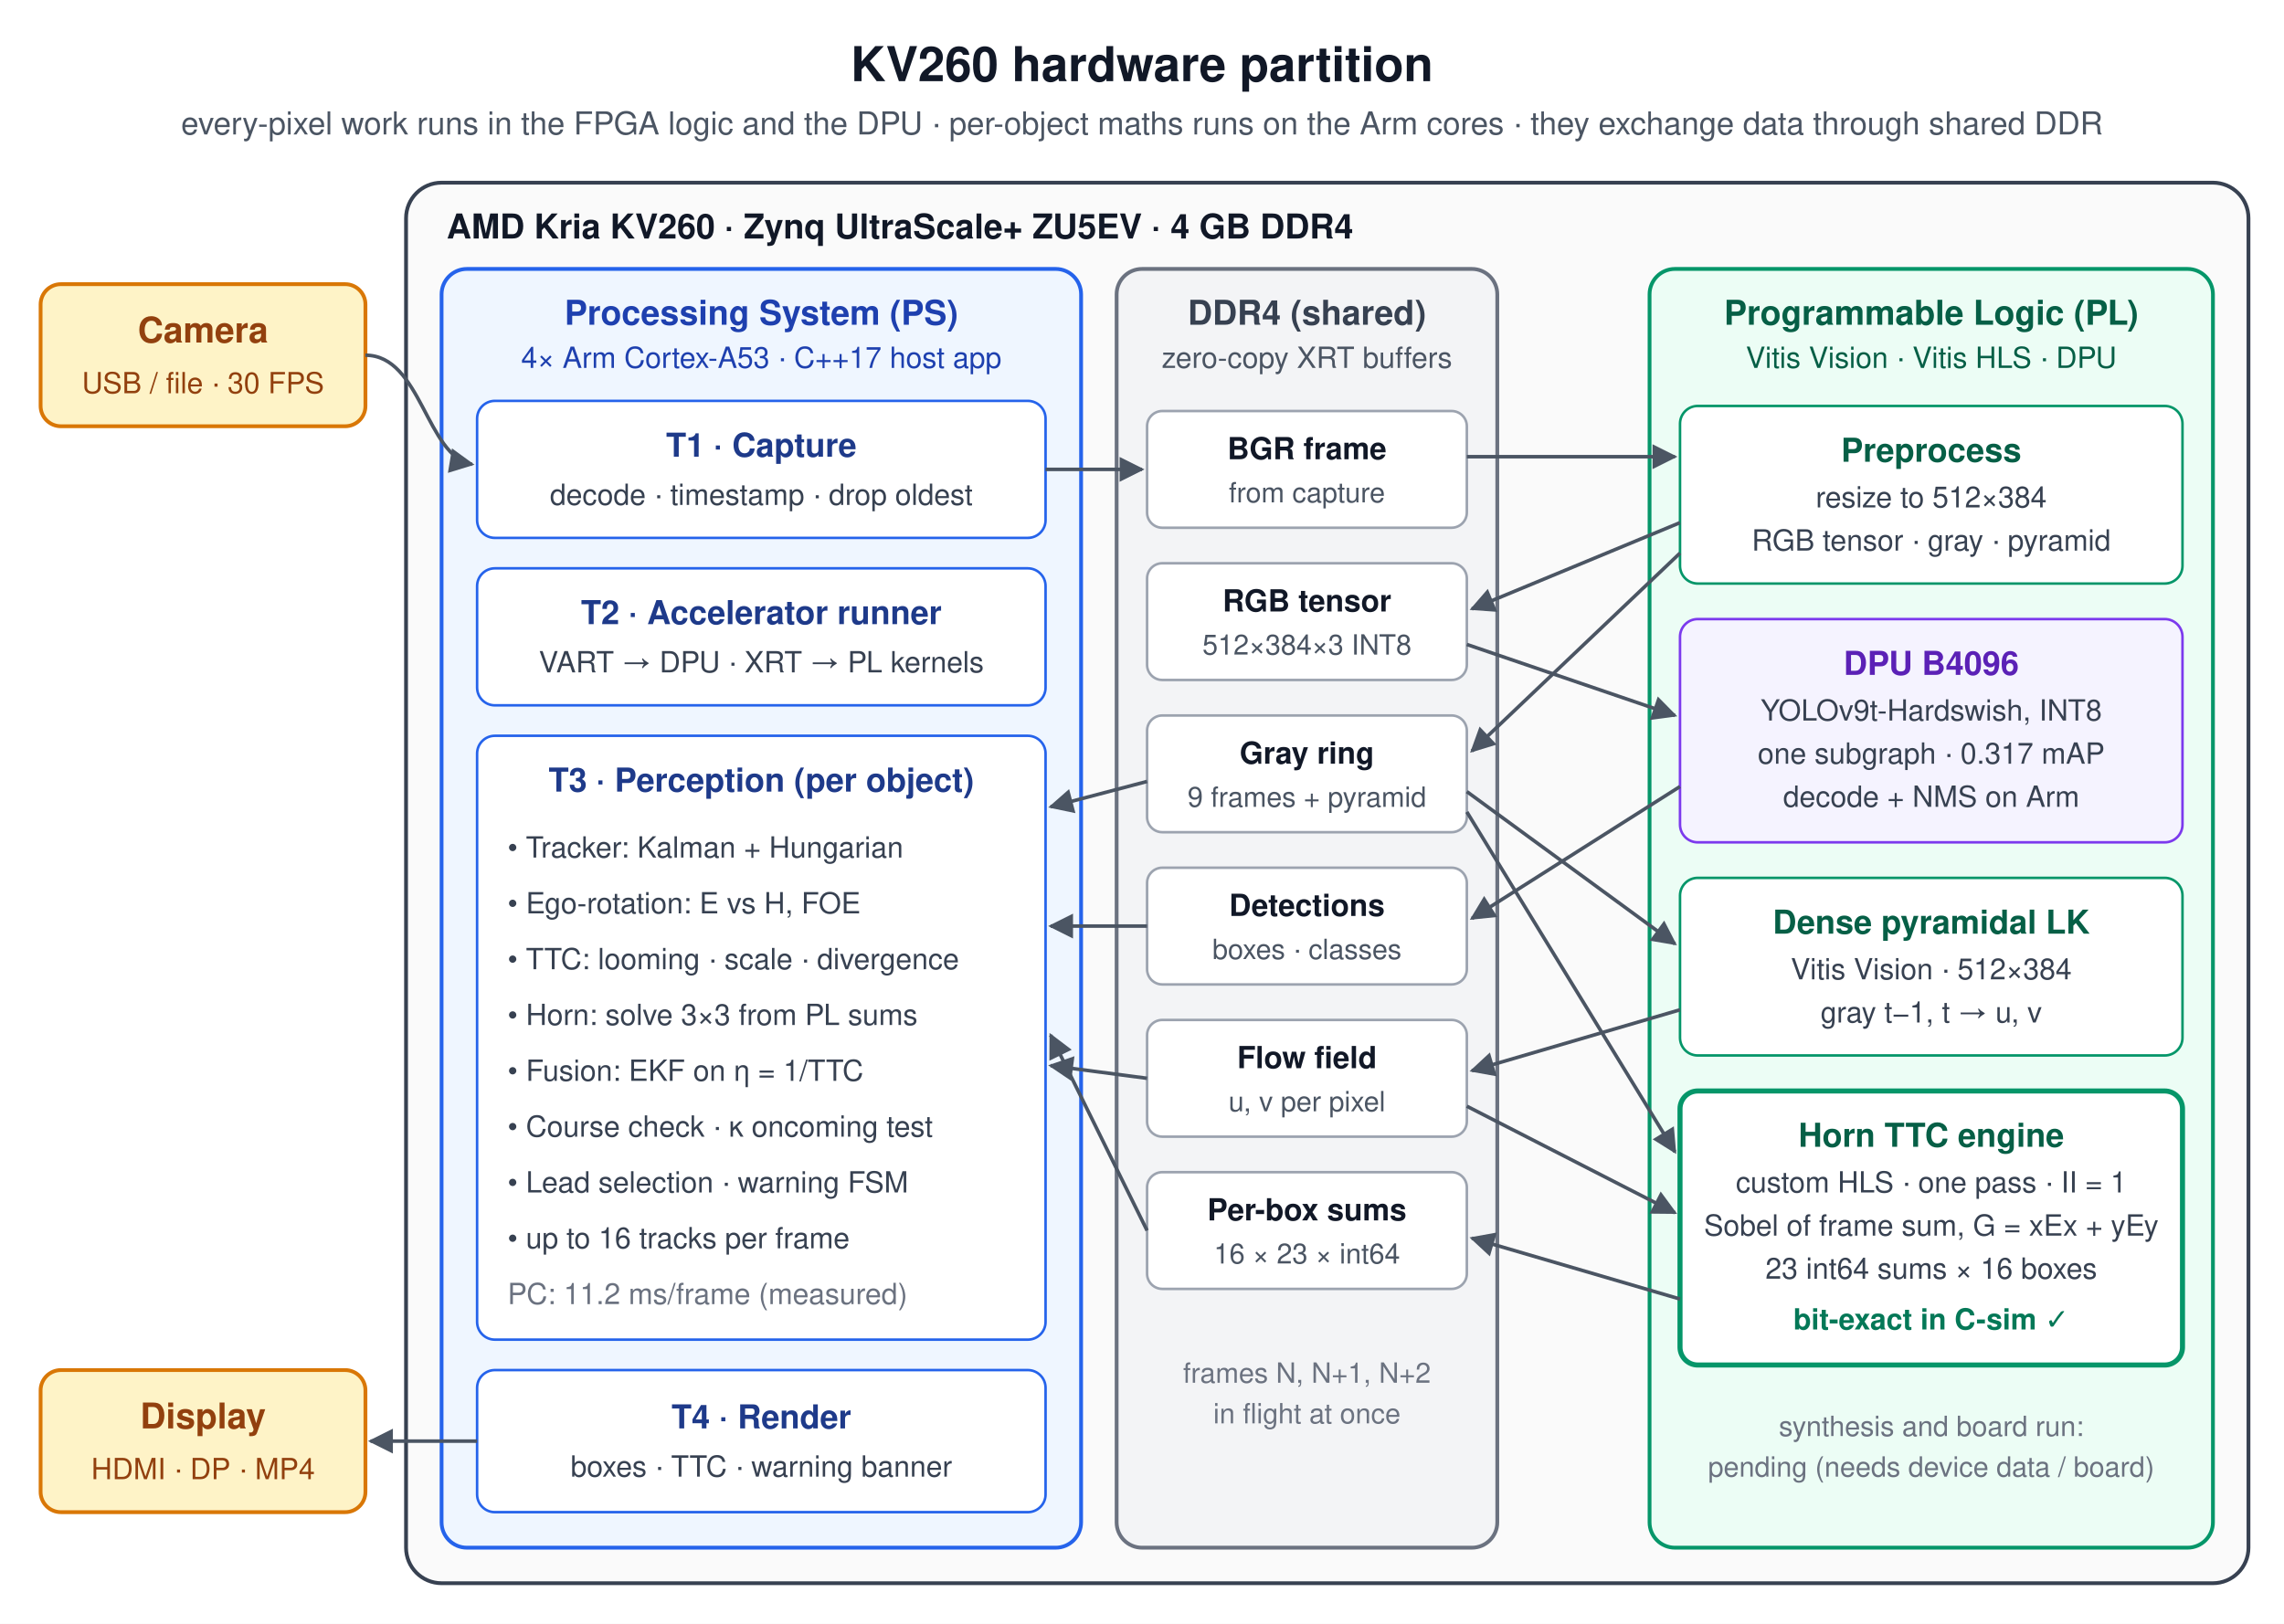
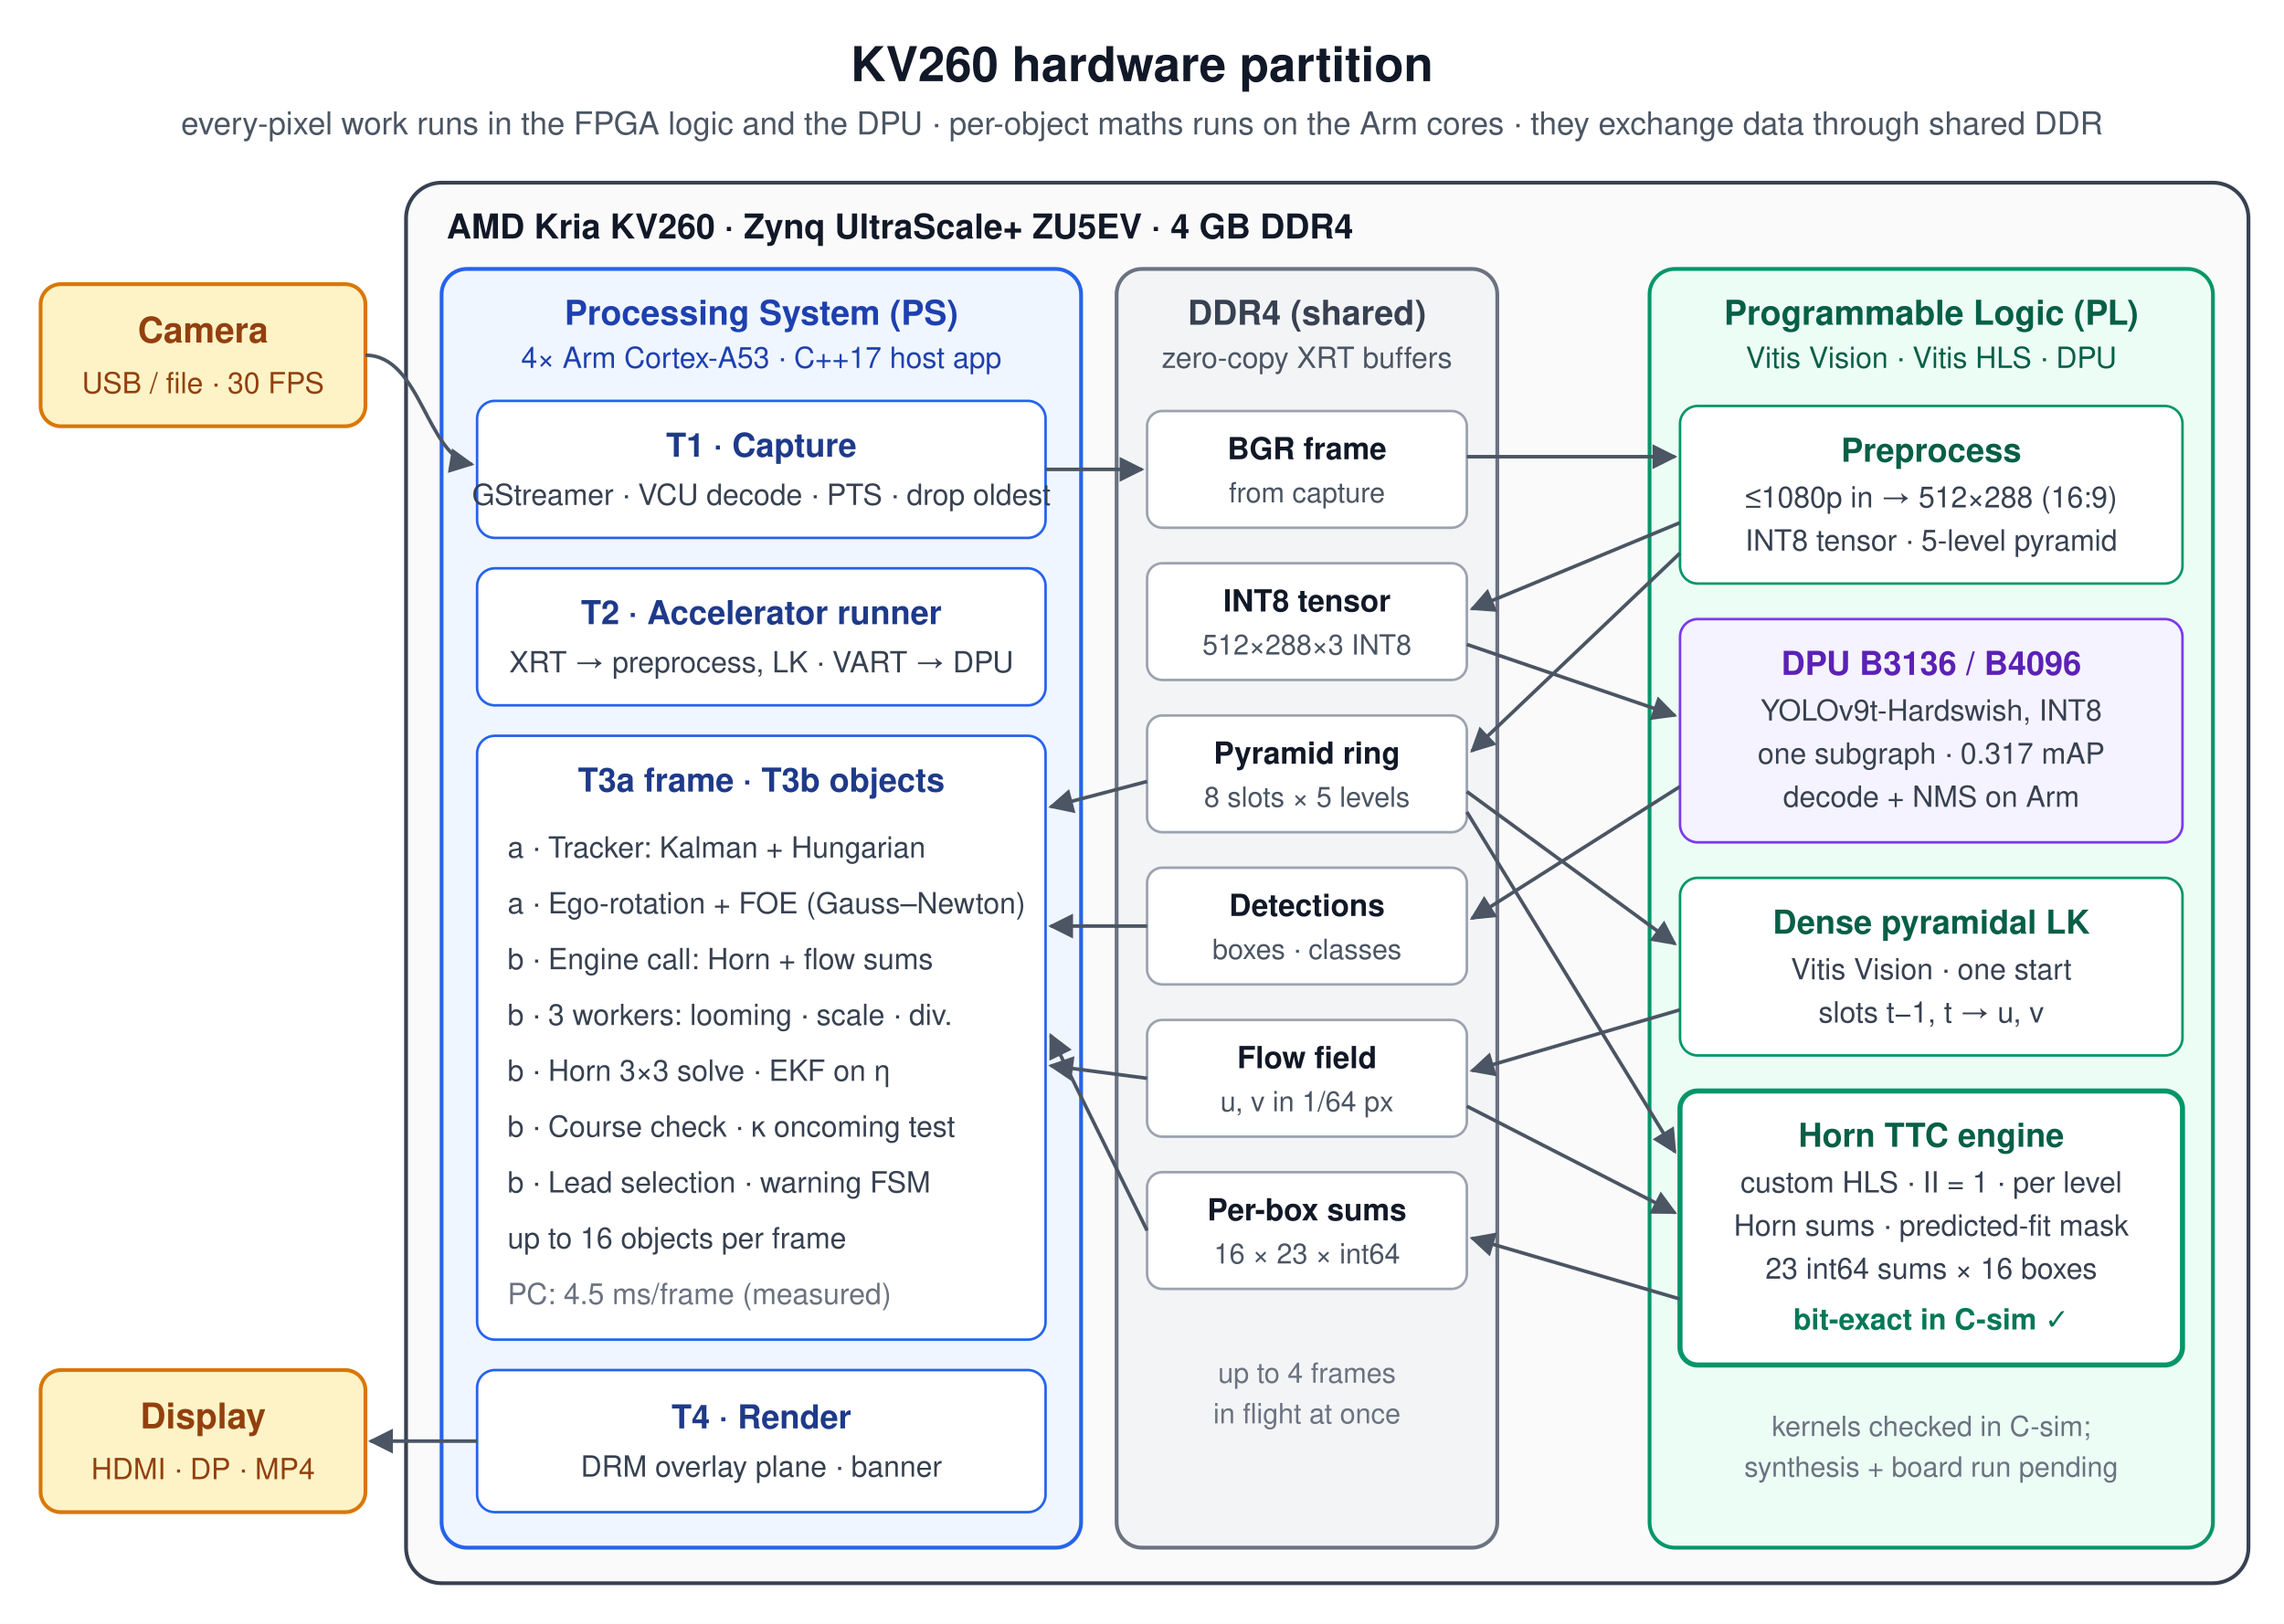
<svg xmlns="http://www.w3.org/2000/svg" viewBox="0 0 900 640" width="900" height="640" font-family="Segoe UI, Helvetica, Arial, sans-serif">
  <defs>
    <marker id="a" viewBox="0 0 10 10" refX="9" refY="5" markerWidth="7" markerHeight="7" orient="auto-start-reverse">
      <path d="M0,0 L10,5 L0,10 z" fill="#4b5563" />
    </marker>
  </defs>
  <rect width="900" height="640" fill="#ffffff" />
  <text x="450" y="32" text-anchor="middle" font-size="19" font-weight="700" fill="#111827">KV260 hardware partition</text>
  <text x="450" y="53" text-anchor="middle" font-size="12.5" fill="#4b5563">every-pixel work runs in the FPGA logic and the DPU · per-object maths runs on the Arm cores · they exchange data through shared DDR</text>
  <rect x="16" y="112" width="128" height="56" rx="8" fill="#fef3c7" stroke="#d97706" stroke-width="1.5" />
  <text x="80" y="135" text-anchor="middle" font-size="14" font-weight="700" fill="#92400e">Camera</text>
  <text x="80" y="155" text-anchor="middle" font-size="11.5" fill="#92400e">USB / file · 30 FPS</text>
  <rect x="16" y="540" width="128" height="56" rx="8" fill="#fef3c7" stroke="#d97706" stroke-width="1.5" />
  <text x="80" y="563" text-anchor="middle" font-size="14" font-weight="700" fill="#92400e">Display</text>
  <text x="80" y="583" text-anchor="middle" font-size="11.5" fill="#92400e">HDMI · DP · MP4</text>
  <rect x="160" y="72" width="726" height="552" rx="14" fill="#fafafa" stroke="#374151" stroke-width="1.5" />
  <text x="176" y="94" font-size="13.5" font-weight="700" fill="#111827">AMD Kria KV260 · Zynq UltraScale+ ZU5EV · 4 GB DDR4</text>
  <rect x="174" y="106" width="252" height="504" rx="10" fill="#eff6ff" stroke="#2563eb" stroke-width="1.5" />
  <text x="300" y="128" text-anchor="middle" font-size="13.5" font-weight="700" fill="#1e40af">Processing System (PS)</text>
  <text x="300" y="145" text-anchor="middle" font-size="11.5" fill="#1e40af">4× Arm Cortex-A53 · C++17 host app</text>
  <rect x="188" y="158" width="224" height="54" rx="7" fill="#ffffff" stroke="#2563eb" />
  <text x="300" y="180" text-anchor="middle" font-size="13" font-weight="700" fill="#1e3a8a">T1 · Capture</text>
-   <text x="300" y="199" text-anchor="middle" font-size="11.5" fill="#374151">decode · timestamp · drop oldest</text>
+   <text x="300" y="199" text-anchor="middle" font-size="11.5" fill="#374151">GStreamer · VCU decode · PTS · drop oldest</text>
  <rect x="188" y="224" width="224" height="54" rx="7" fill="#ffffff" stroke="#2563eb" />
  <text x="300" y="246" text-anchor="middle" font-size="13" font-weight="700" fill="#1e3a8a">T2 · Accelerator runner</text>
-   <text x="300" y="265" text-anchor="middle" font-size="11.5" fill="#374151">VART → DPU · XRT → PL kernels</text>
+   <text x="300" y="265" text-anchor="middle" font-size="11.5" fill="#374151">XRT → preprocess, LK · VART → DPU</text>
  <rect x="188" y="290" width="224" height="238" rx="7" fill="#ffffff" stroke="#2563eb" />
-   <text x="300" y="312" text-anchor="middle" font-size="13" font-weight="700" fill="#1e3a8a">T3 · Perception (per object)</text>
+   <text x="300" y="312" text-anchor="middle" font-size="13" font-weight="700" fill="#1e3a8a">T3a frame · T3b objects</text>
  <g font-size="11.5" fill="#374151">
-     <text x="200" y="338">• Tracker: Kalman + Hungarian</text>
-     <text x="200" y="360">• Ego-rotation: E vs H, FOE</text>
-     <text x="200" y="382">• TTC: looming · scale · divergence</text>
-     <text x="200" y="404">• Horn: solve 3×3 from PL sums</text>
-     <text x="200" y="426">• Fusion: EKF on η = 1/TTC</text>
-     <text x="200" y="448">• Course check · κ oncoming test</text>
-     <text x="200" y="470">• Lead selection · warning FSM</text>
-     <text x="200" y="492">• up to 16 tracks per frame</text>
-     <text x="200" y="514" fill="#6b7280">PC: 11.2 ms/frame (measured)</text>
+     <text x="200" y="338">a · Tracker: Kalman + Hungarian</text>
+     <text x="200" y="360">a · Ego-rotation + FOE (Gauss–Newton)</text>
+     <text x="200" y="382">b · Engine call: Horn + flow sums</text>
+     <text x="200" y="404">b · 3 workers: looming · scale · div.</text>
+     <text x="200" y="426">b · Horn 3×3 solve · EKF on η</text>
+     <text x="200" y="448">b · Course check · κ oncoming test</text>
+     <text x="200" y="470">b · Lead selection · warning FSM</text>
+     <text x="200" y="492">up to 16 objects per frame</text>
+     <text x="200" y="514" fill="#6b7280">PC: 4.5 ms/frame (measured)</text>
  </g>
  <rect x="188" y="540" width="224" height="56" rx="7" fill="#ffffff" stroke="#2563eb" />
  <text x="300" y="563" text-anchor="middle" font-size="13" font-weight="700" fill="#1e3a8a">T4 · Render</text>
-   <text x="300" y="582" text-anchor="middle" font-size="11.5" fill="#374151">boxes · TTC · warning banner</text>
+   <text x="300" y="582" text-anchor="middle" font-size="11.5" fill="#374151">DRM overlay plane · banner</text>
  <rect x="440" y="106" width="150" height="504" rx="10" fill="#f3f4f6" stroke="#6b7280" stroke-width="1.5" />
  <text x="515" y="128" text-anchor="middle" font-size="13.5" font-weight="700" fill="#374151">DDR4 (shared)</text>
  <text x="515" y="145" text-anchor="middle" font-size="11.5" fill="#4b5563">zero-copy XRT buffers</text>
  <g font-size="12" text-anchor="middle">
    <rect x="452" y="162" width="126" height="46" rx="6" fill="#ffffff" stroke="#9ca3af" />
    <text x="515" y="181" font-weight="700" fill="#111827">BGR frame</text>
    <text x="515" y="198" font-size="11" fill="#4b5563">from capture</text>
    <rect x="452" y="222" width="126" height="46" rx="6" fill="#ffffff" stroke="#9ca3af" />
-     <text x="515" y="241" font-weight="700" fill="#111827">RGB tensor</text>
-     <text x="515" y="258" font-size="11" fill="#4b5563">512×384×3 INT8</text>
+     <text x="515" y="241" font-weight="700" fill="#111827">INT8 tensor</text>
+     <text x="515" y="258" font-size="11" fill="#4b5563">512×288×3 INT8</text>
    <rect x="452" y="282" width="126" height="46" rx="6" fill="#ffffff" stroke="#9ca3af" />
-     <text x="515" y="301" font-weight="700" fill="#111827">Gray ring</text>
-     <text x="515" y="318" font-size="11" fill="#4b5563">9 frames + pyramid</text>
+     <text x="515" y="301" font-weight="700" fill="#111827">Pyramid ring</text>
+     <text x="515" y="318" font-size="11" fill="#4b5563">8 slots × 5 levels</text>
    <rect x="452" y="342" width="126" height="46" rx="6" fill="#ffffff" stroke="#9ca3af" />
    <text x="515" y="361" font-weight="700" fill="#111827">Detections</text>
    <text x="515" y="378" font-size="11" fill="#4b5563">boxes · classes</text>
    <rect x="452" y="402" width="126" height="46" rx="6" fill="#ffffff" stroke="#9ca3af" />
    <text x="515" y="421" font-weight="700" fill="#111827">Flow field</text>
-     <text x="515" y="438" font-size="11" fill="#4b5563">u, v per pixel</text>
+     <text x="515" y="438" font-size="11" fill="#4b5563">u, v in 1/64 px</text>
    <rect x="452" y="462" width="126" height="46" rx="6" fill="#ffffff" stroke="#9ca3af" />
    <text x="515" y="481" font-weight="700" fill="#111827">Per-box sums</text>
    <text x="515" y="498" font-size="11" fill="#4b5563">16 × 23 × int64</text>
  </g>
-   <text x="515" y="545" text-anchor="middle" font-size="11" fill="#6b7280">frames N, N+1, N+2</text>
+   <text x="515" y="545" text-anchor="middle" font-size="11" fill="#6b7280">up to 4 frames</text>
  <text x="515" y="561" text-anchor="middle" font-size="11" fill="#6b7280">in flight at once</text>
  <rect x="650" y="106" width="222" height="504" rx="10" fill="#ecfdf5" stroke="#059669" stroke-width="1.5" />
  <text x="761" y="128" text-anchor="middle" font-size="13.5" font-weight="700" fill="#065f46">Programmable Logic (PL)</text>
  <text x="761" y="145" text-anchor="middle" font-size="11.5" fill="#065f46">Vitis Vision · Vitis HLS · DPU</text>
  <rect x="662" y="160" width="198" height="70" rx="7" fill="#ffffff" stroke="#059669" />
  <text x="761" y="182" text-anchor="middle" font-size="13" font-weight="700" fill="#065f46">Preprocess</text>
-   <text x="761" y="200" text-anchor="middle" font-size="11.5" fill="#374151">resize to 512×384</text>
-   <text x="761" y="217" text-anchor="middle" font-size="11.5" fill="#374151">RGB tensor · gray · pyramid</text>
+   <text x="761" y="200" text-anchor="middle" font-size="11.5" fill="#374151">≤1080p in → 512×288 (16:9)</text>
+   <text x="761" y="217" text-anchor="middle" font-size="11.5" fill="#374151">INT8 tensor · 5-level pyramid</text>
  <rect x="662" y="244" width="198" height="88" rx="7" fill="#f5f3ff" stroke="#7c3aed" />
-   <text x="761" y="266" text-anchor="middle" font-size="13" font-weight="700" fill="#5b21b6">DPU B4096</text>
+   <text x="761" y="266" text-anchor="middle" font-size="13" font-weight="700" fill="#5b21b6">DPU B3136 / B4096</text>
  <text x="761" y="284" text-anchor="middle" font-size="11.5" fill="#374151">YOLOv9t-Hardswish, INT8</text>
  <text x="761" y="301" text-anchor="middle" font-size="11.5" fill="#374151">one subgraph · 0.317 mAP</text>
  <text x="761" y="318" text-anchor="middle" font-size="11.5" fill="#374151">decode + NMS on Arm</text>
  <rect x="662" y="346" width="198" height="70" rx="7" fill="#ffffff" stroke="#059669" />
  <text x="761" y="368" text-anchor="middle" font-size="13" font-weight="700" fill="#065f46">Dense pyramidal LK</text>
-   <text x="761" y="386" text-anchor="middle" font-size="11.5" fill="#374151">Vitis Vision · 512×384</text>
-   <text x="761" y="403" text-anchor="middle" font-size="11.5" fill="#374151">gray t−1, t → u, v</text>
+   <text x="761" y="386" text-anchor="middle" font-size="11.5" fill="#374151">Vitis Vision · one start</text>
+   <text x="761" y="403" text-anchor="middle" font-size="11.5" fill="#374151">slots t−1, t → u, v</text>
  <rect x="662" y="430" width="198" height="108" rx="7" fill="#ffffff" stroke="#059669" stroke-width="2" />
  <text x="761" y="452" text-anchor="middle" font-size="13" font-weight="700" fill="#065f46">Horn TTC engine</text>
-   <text x="761" y="470" text-anchor="middle" font-size="11.5" fill="#374151">custom HLS · one pass · II = 1</text>
-   <text x="761" y="487" text-anchor="middle" font-size="11.5" fill="#374151">Sobel of frame sum, G = xEx + yEy</text>
+   <text x="761" y="470" text-anchor="middle" font-size="11.5" fill="#374151">custom HLS · II = 1 · per level</text>
+   <text x="761" y="487" text-anchor="middle" font-size="11.5" fill="#374151">Horn sums · predicted-fit mask</text>
  <text x="761" y="504" text-anchor="middle" font-size="11.5" fill="#374151">23 int64 sums × 16 boxes</text>
  <text x="761" y="524" text-anchor="middle" font-size="11.5" font-weight="700" fill="#047857">bit-exact in C-sim ✓</text>
-   <text x="761" y="566" text-anchor="middle" font-size="11" fill="#6b7280">synthesis and board run:</text>
-   <text x="761" y="582" text-anchor="middle" font-size="11" fill="#6b7280">pending (needs device data / board)</text>
+   <text x="761" y="566" text-anchor="middle" font-size="11" fill="#6b7280">kernels checked in C-sim;</text>
+   <text x="761" y="582" text-anchor="middle" font-size="11" fill="#6b7280">synthesis + board run pending</text>
  <g stroke="#4b5563" stroke-width="1.4" fill="none" marker-end="url(#a)">
    <path d="M144,140 C166,140 168,180 186,183" />
    <path d="M188,568 L146,568" />
    <path d="M412,185 L450,185" />
    <path d="M452,308 L414,318" />
    <path d="M452,365 L414,365" />
    <path d="M452,425 L414,420" />
    <path d="M452,485 L414,408" />
    <path d="M578,180 L660,180" />
    <path d="M662,206 L580,240" />
    <path d="M662,218 L580,296" />
    <path d="M578,254 L660,282" />
    <path d="M662,310 L580,362" />
    <path d="M578,312 L660,372" />
    <path d="M662,398 L580,422" />
    <path d="M578,320 L660,454" />
    <path d="M578,436 L660,478" />
    <path d="M662,512 L580,488" />
  </g>
</svg>
